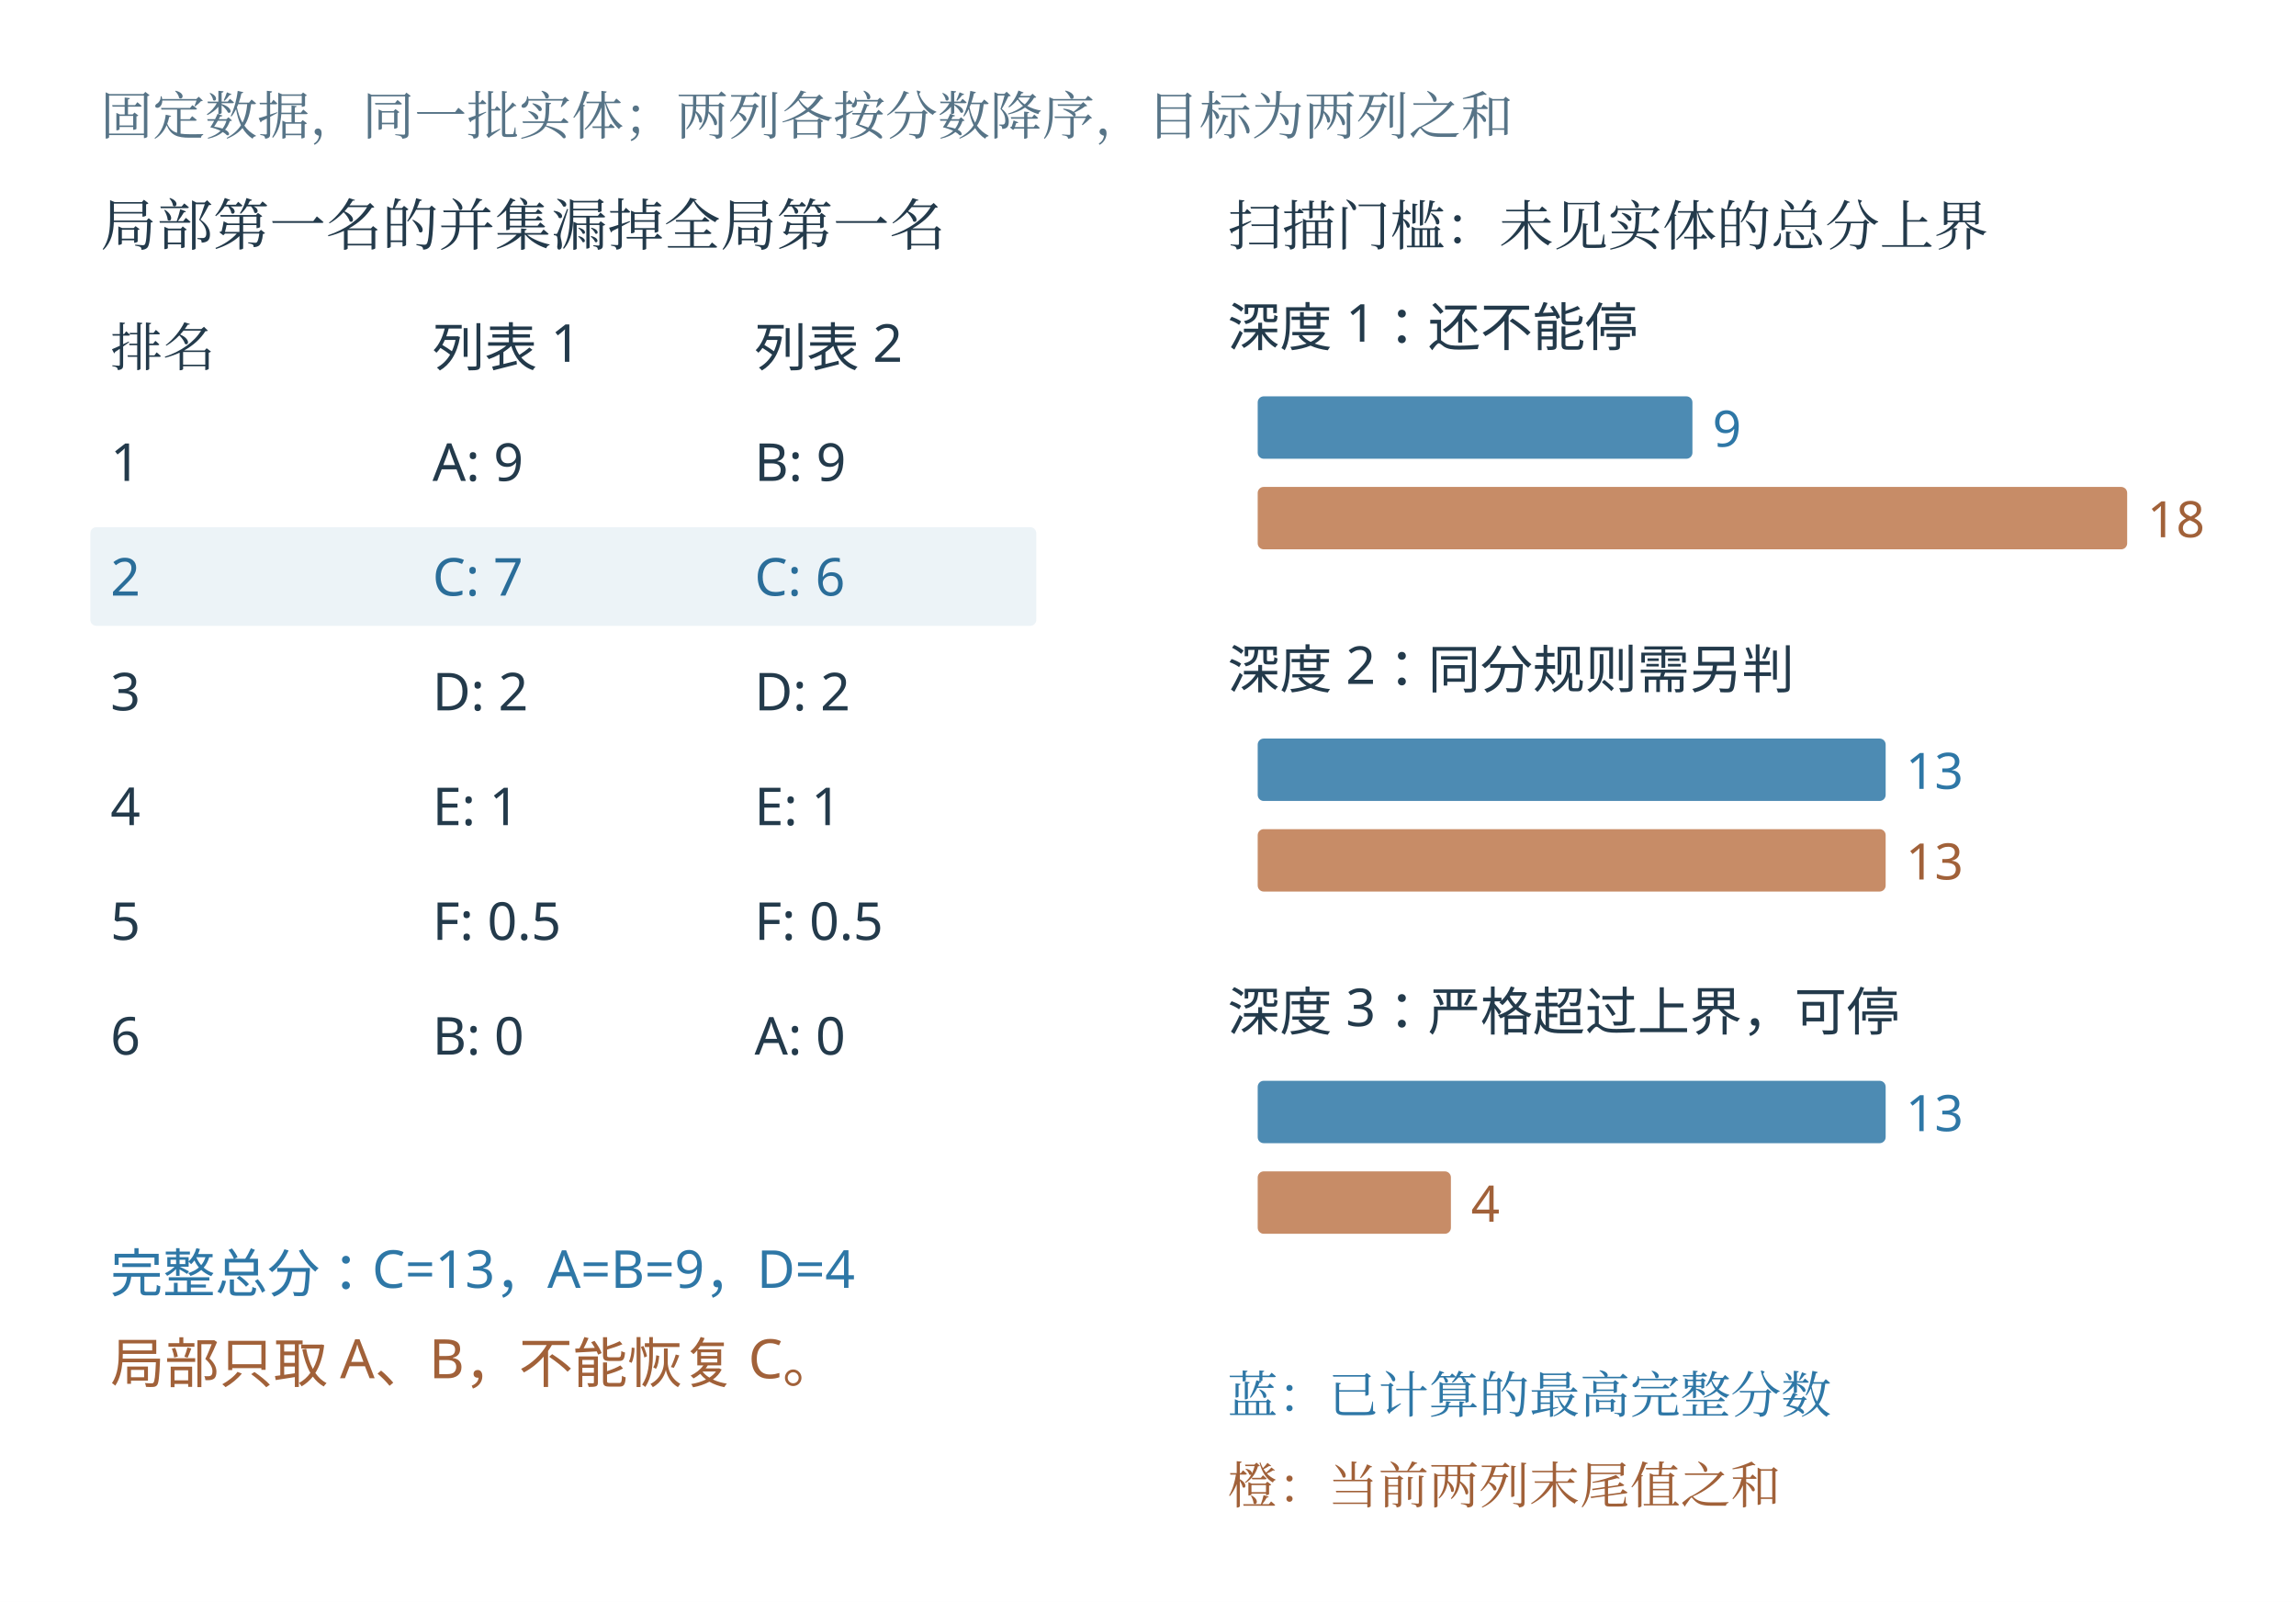
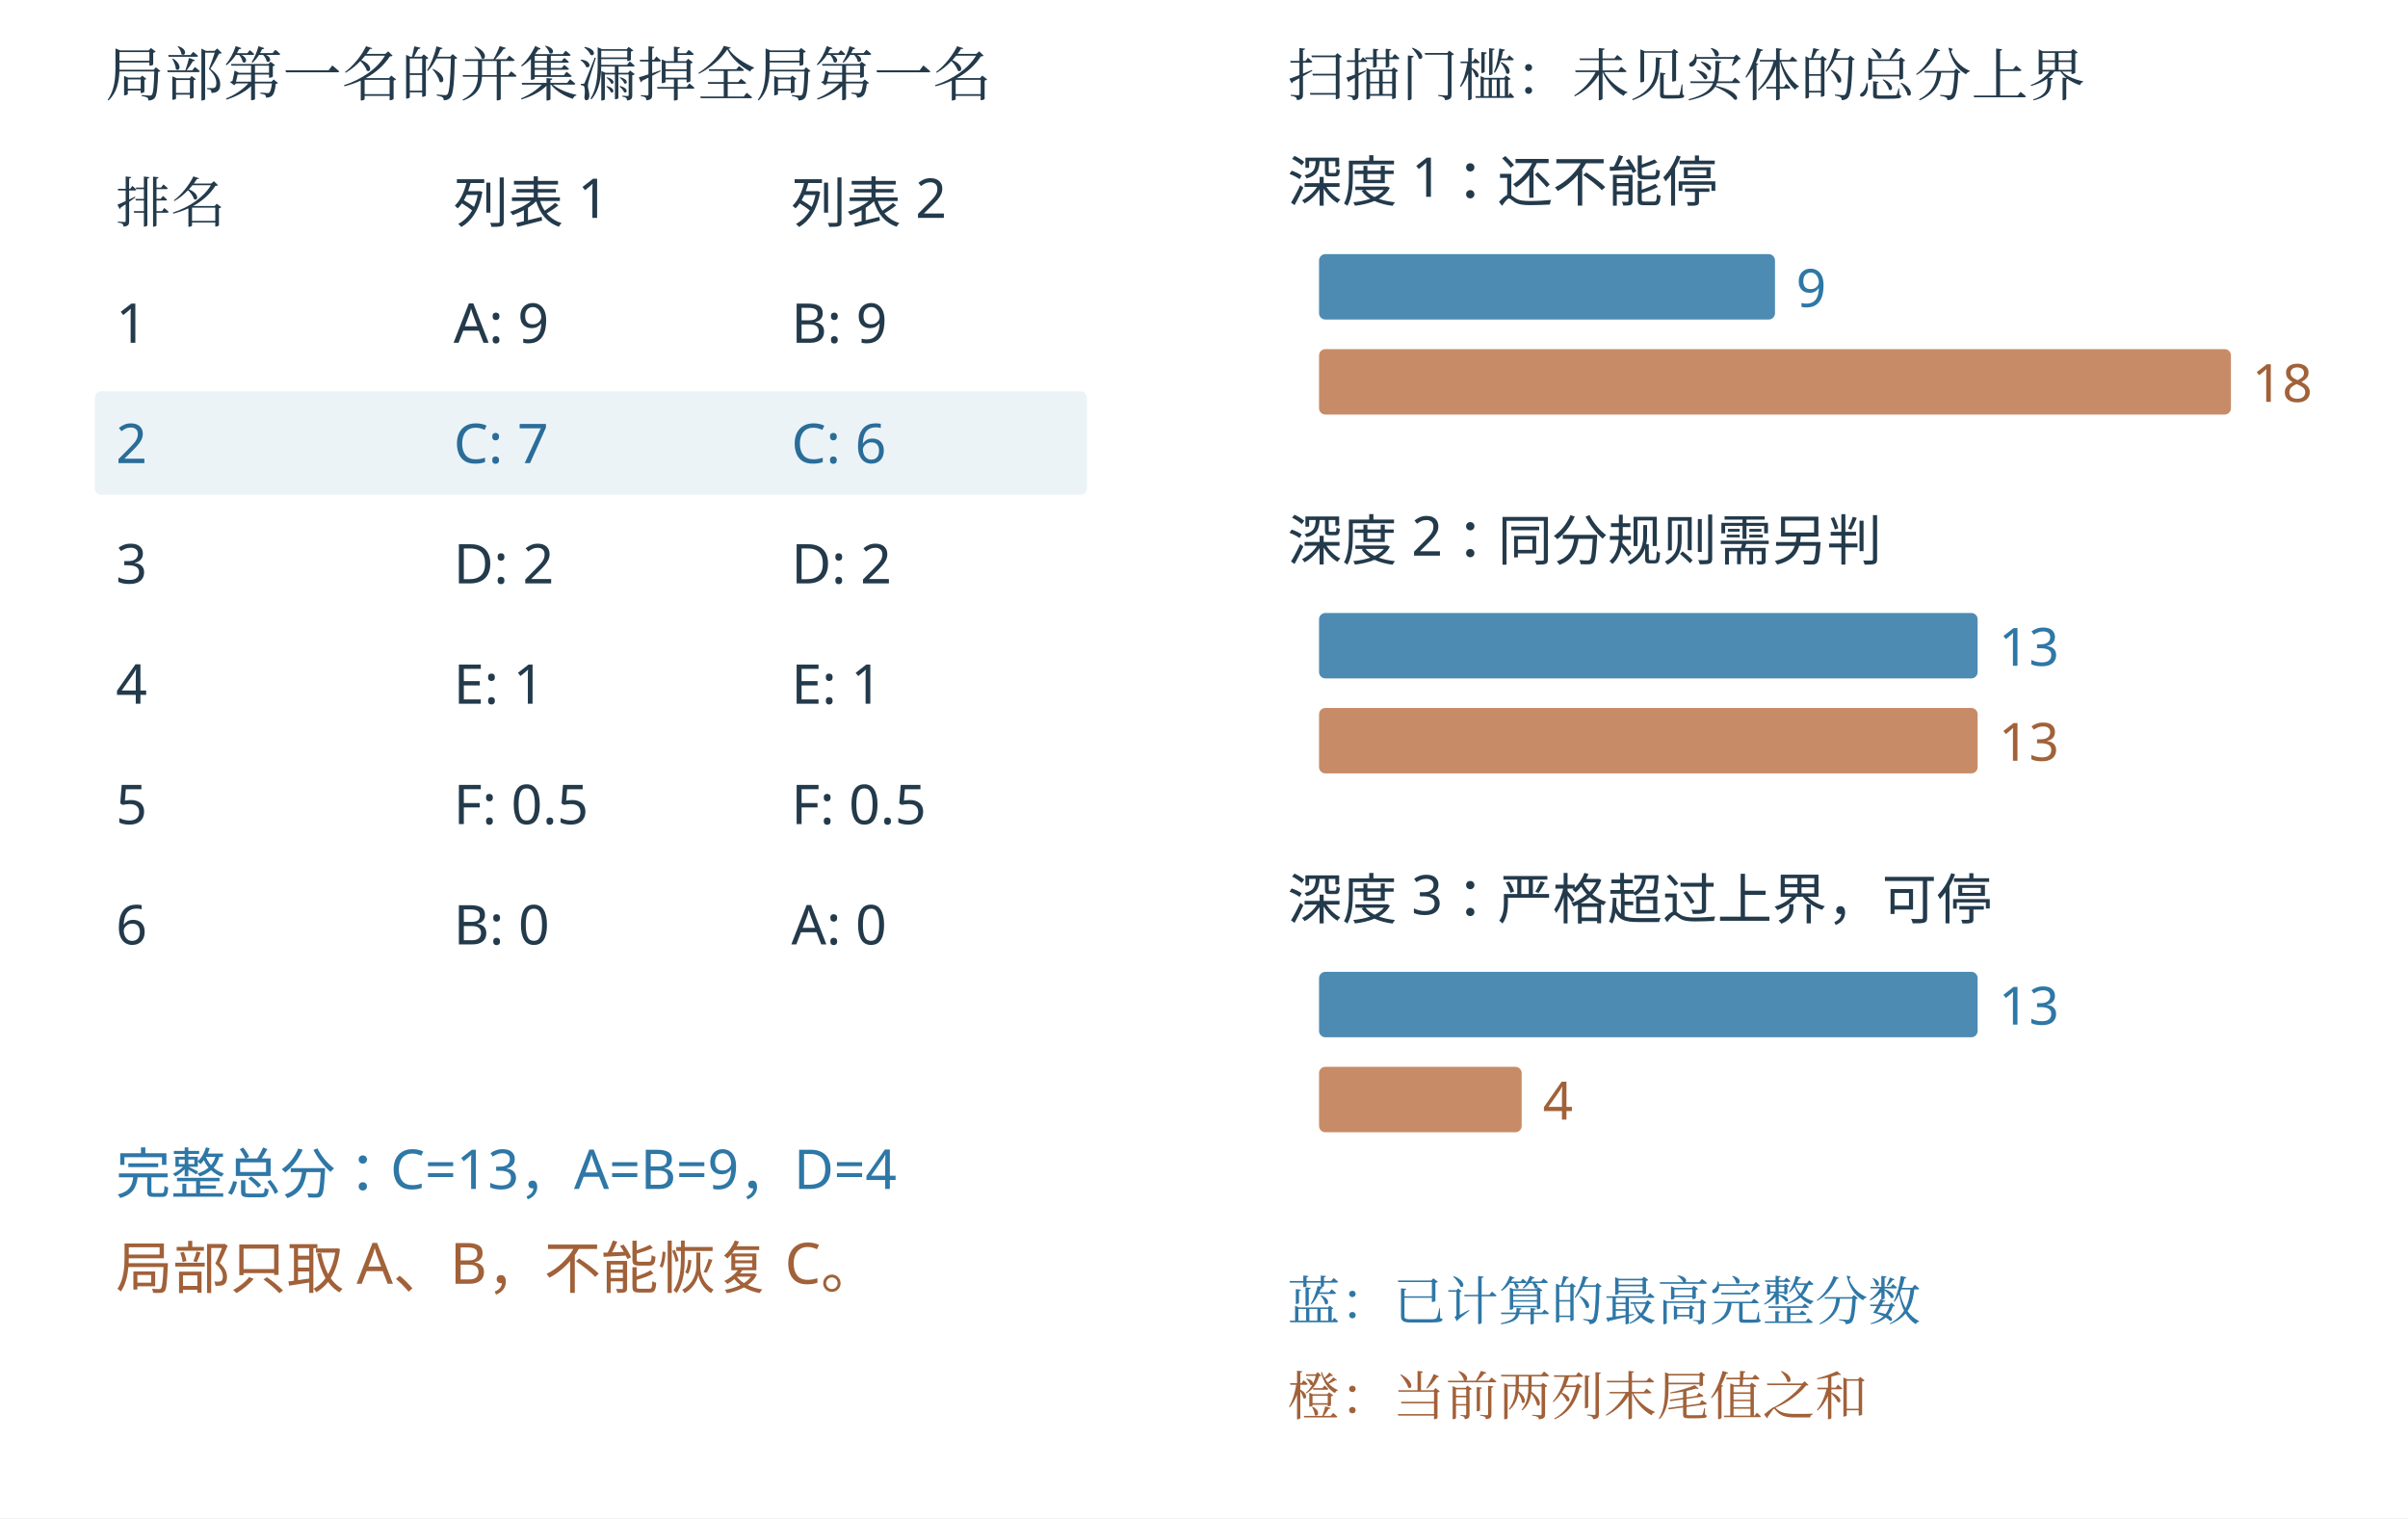
- <svg xmlns="http://www.w3.org/2000/svg" width="1140.76" height="795.762" viewBox="-9.881 28.119 1140.76 795.762" role="img" aria-labelledby="title desc">
+ <svg xmlns="http://www.w3.org/2000/svg" width="1140.76" height="719.35" viewBox="-9.881 104.617 1140.76 719.35" role="img" aria-labelledby="title desc">
  <rect id="edition-paper" x="-9.881" y="28.119" width="1140.76" height="795.762" fill="#ffffff" />
  <svg id="edition-view" x="11" y="49" width="1099" height="754" viewBox="11 49 1099 754" overflow="hidden">
    <rect width="1099.0" height="754.0" fill="#ffffff" x="11.0" y="49.0" />
    <g font-family="Microsoft YaHei, sans-serif">
-       <text x="40" y="95" font-size="26" fill="#577487" text-anchor="start" font-family="SimSun, Noto Serif CJK SC, STSong, Microsoft YaHei, serif">固定数据，同一批实体；两列各按分数降序，目标为两列之和</text>
      <text x="40" y="150" font-size="28" fill="#233a4b" text-anchor="start" font-family="SimSun, Noto Serif CJK SC, STSong, Microsoft YaHei, serif">局部第一名的并集漏掉全局第一名</text>
      <text x="45" y="210" font-size="26" fill="#233a4b" text-anchor="start" font-family="SimSun, Noto Serif CJK SC, STSong, Microsoft YaHei, serif">排名</text>
      <text x="205" y="210" font-size="26" fill="#233a4b" text-anchor="start">列表 1</text>
      <text x="365" y="210" font-size="26" fill="#233a4b" text-anchor="start">列表 2</text>
      <text x="45" y="267" font-size="26" fill="#233a4b" text-anchor="start">1</text>
      <text x="205" y="267" font-size="26" fill="#233a4b" text-anchor="start">A: 9</text>
      <text x="365" y="267" font-size="26" fill="#233a4b" text-anchor="start">B: 9</text>
      <rect x="35" y="290" width="470" height="49" fill="#2e77a6" opacity="0.09" rx="3" />
      <text x="45" y="324" font-size="26" fill="#2a6d99" text-anchor="start">2</text>
      <text x="205" y="324" font-size="26" fill="#2a6d99" text-anchor="start">C: 7</text>
      <text x="365" y="324" font-size="26" fill="#2a6d99" text-anchor="start">C: 6</text>
      <text x="45" y="381" font-size="26" fill="#233a4b" text-anchor="start">3</text>
      <text x="205" y="381" font-size="26" fill="#233a4b" text-anchor="start">D: 2</text>
      <text x="365" y="381" font-size="26" fill="#233a4b" text-anchor="start">D: 2</text>
      <text x="45" y="438" font-size="26" fill="#233a4b" text-anchor="start">4</text>
      <text x="205" y="438" font-size="26" fill="#233a4b" text-anchor="start">E: 1</text>
      <text x="365" y="438" font-size="26" fill="#233a4b" text-anchor="start">E: 1</text>
      <text x="45" y="495" font-size="26" fill="#233a4b" text-anchor="start">5</text>
      <text x="205" y="495" font-size="26" fill="#233a4b" text-anchor="start">F: 0.5</text>
      <text x="365" y="495" font-size="26" fill="#233a4b" text-anchor="start">F: 0.5</text>
      <text x="45" y="552" font-size="26" fill="#233a4b" text-anchor="start">6</text>
      <text x="205" y="552" font-size="26" fill="#233a4b" text-anchor="start">B: 0</text>
      <text x="365" y="552" font-size="26" fill="#233a4b" text-anchor="start">A: 0</text>
      <text x="45" y="670" font-size="26" fill="#2e77a6" text-anchor="start">完整总分：C=13，A=B=9，D=4</text>
      <text x="45" y="715" font-size="27" fill="#a16139" text-anchor="start">局部只取 A、B，不能恢复 C。</text>
      <text x="600" y="150" font-size="27" fill="#233a4b" text-anchor="start" font-family="SimSun, Noto Serif CJK SC, STSong, Microsoft YaHei, serif">扫描门槛：未见实体的总分上界</text>
      <text x="600" y="200" font-size="26" fill="#233a4b" text-anchor="start">深度 1：还不能停</text>
      <rect x="615" y="225" width="216" height="31" fill="#2e77a6" opacity="0.85" rx="3" />
      <text x="841" y="250" font-size="25" fill="#2e77a6" text-anchor="start">9</text>
      <rect x="615" y="270" width="432" height="31" fill="#b96f41" opacity="0.8" rx="3" />
      <text x="1057" y="295" font-size="25" fill="#a16139" text-anchor="start">18</text>
      <text x="600" y="370" font-size="26" fill="#233a4b" text-anchor="start">深度 2：同分规则需另判</text>
      <rect x="615" y="395" width="312" height="31" fill="#2e77a6" opacity="0.85" rx="3" />
      <text x="937" y="420" font-size="25" fill="#2e77a6" text-anchor="start">13</text>
      <rect x="615" y="440" width="312" height="31" fill="#b96f41" opacity="0.8" rx="3" />
      <text x="937" y="465" font-size="25" fill="#a16139" text-anchor="start">13</text>
      <text x="600" y="540" font-size="26" fill="#233a4b" text-anchor="start">深度 3：严格超过上界，可停</text>
      <rect x="615" y="565" width="312" height="31" fill="#2e77a6" opacity="0.85" rx="3" />
      <text x="937" y="590" font-size="25" fill="#2e77a6" text-anchor="start">13</text>
      <rect x="615" y="610" width="96" height="31" fill="#b96f41" opacity="0.8" rx="3" />
      <text x="721" y="635" font-size="25" fill="#a16139" text-anchor="start">4</text>
      <text x="600" y="730" font-size="25" fill="#2e77a6" text-anchor="start" font-family="SimSun, Noto Serif CJK SC, STSong, Microsoft YaHei, serif">蓝：已计算的最高完整分数</text>
      <text x="600" y="775" font-size="25" fill="#a16139" text-anchor="start" font-family="SimSun, Noto Serif CJK SC, STSong, Microsoft YaHei, serif">橙：当前两列末尾值之和</text>
    </g>
  </svg>
</svg>
